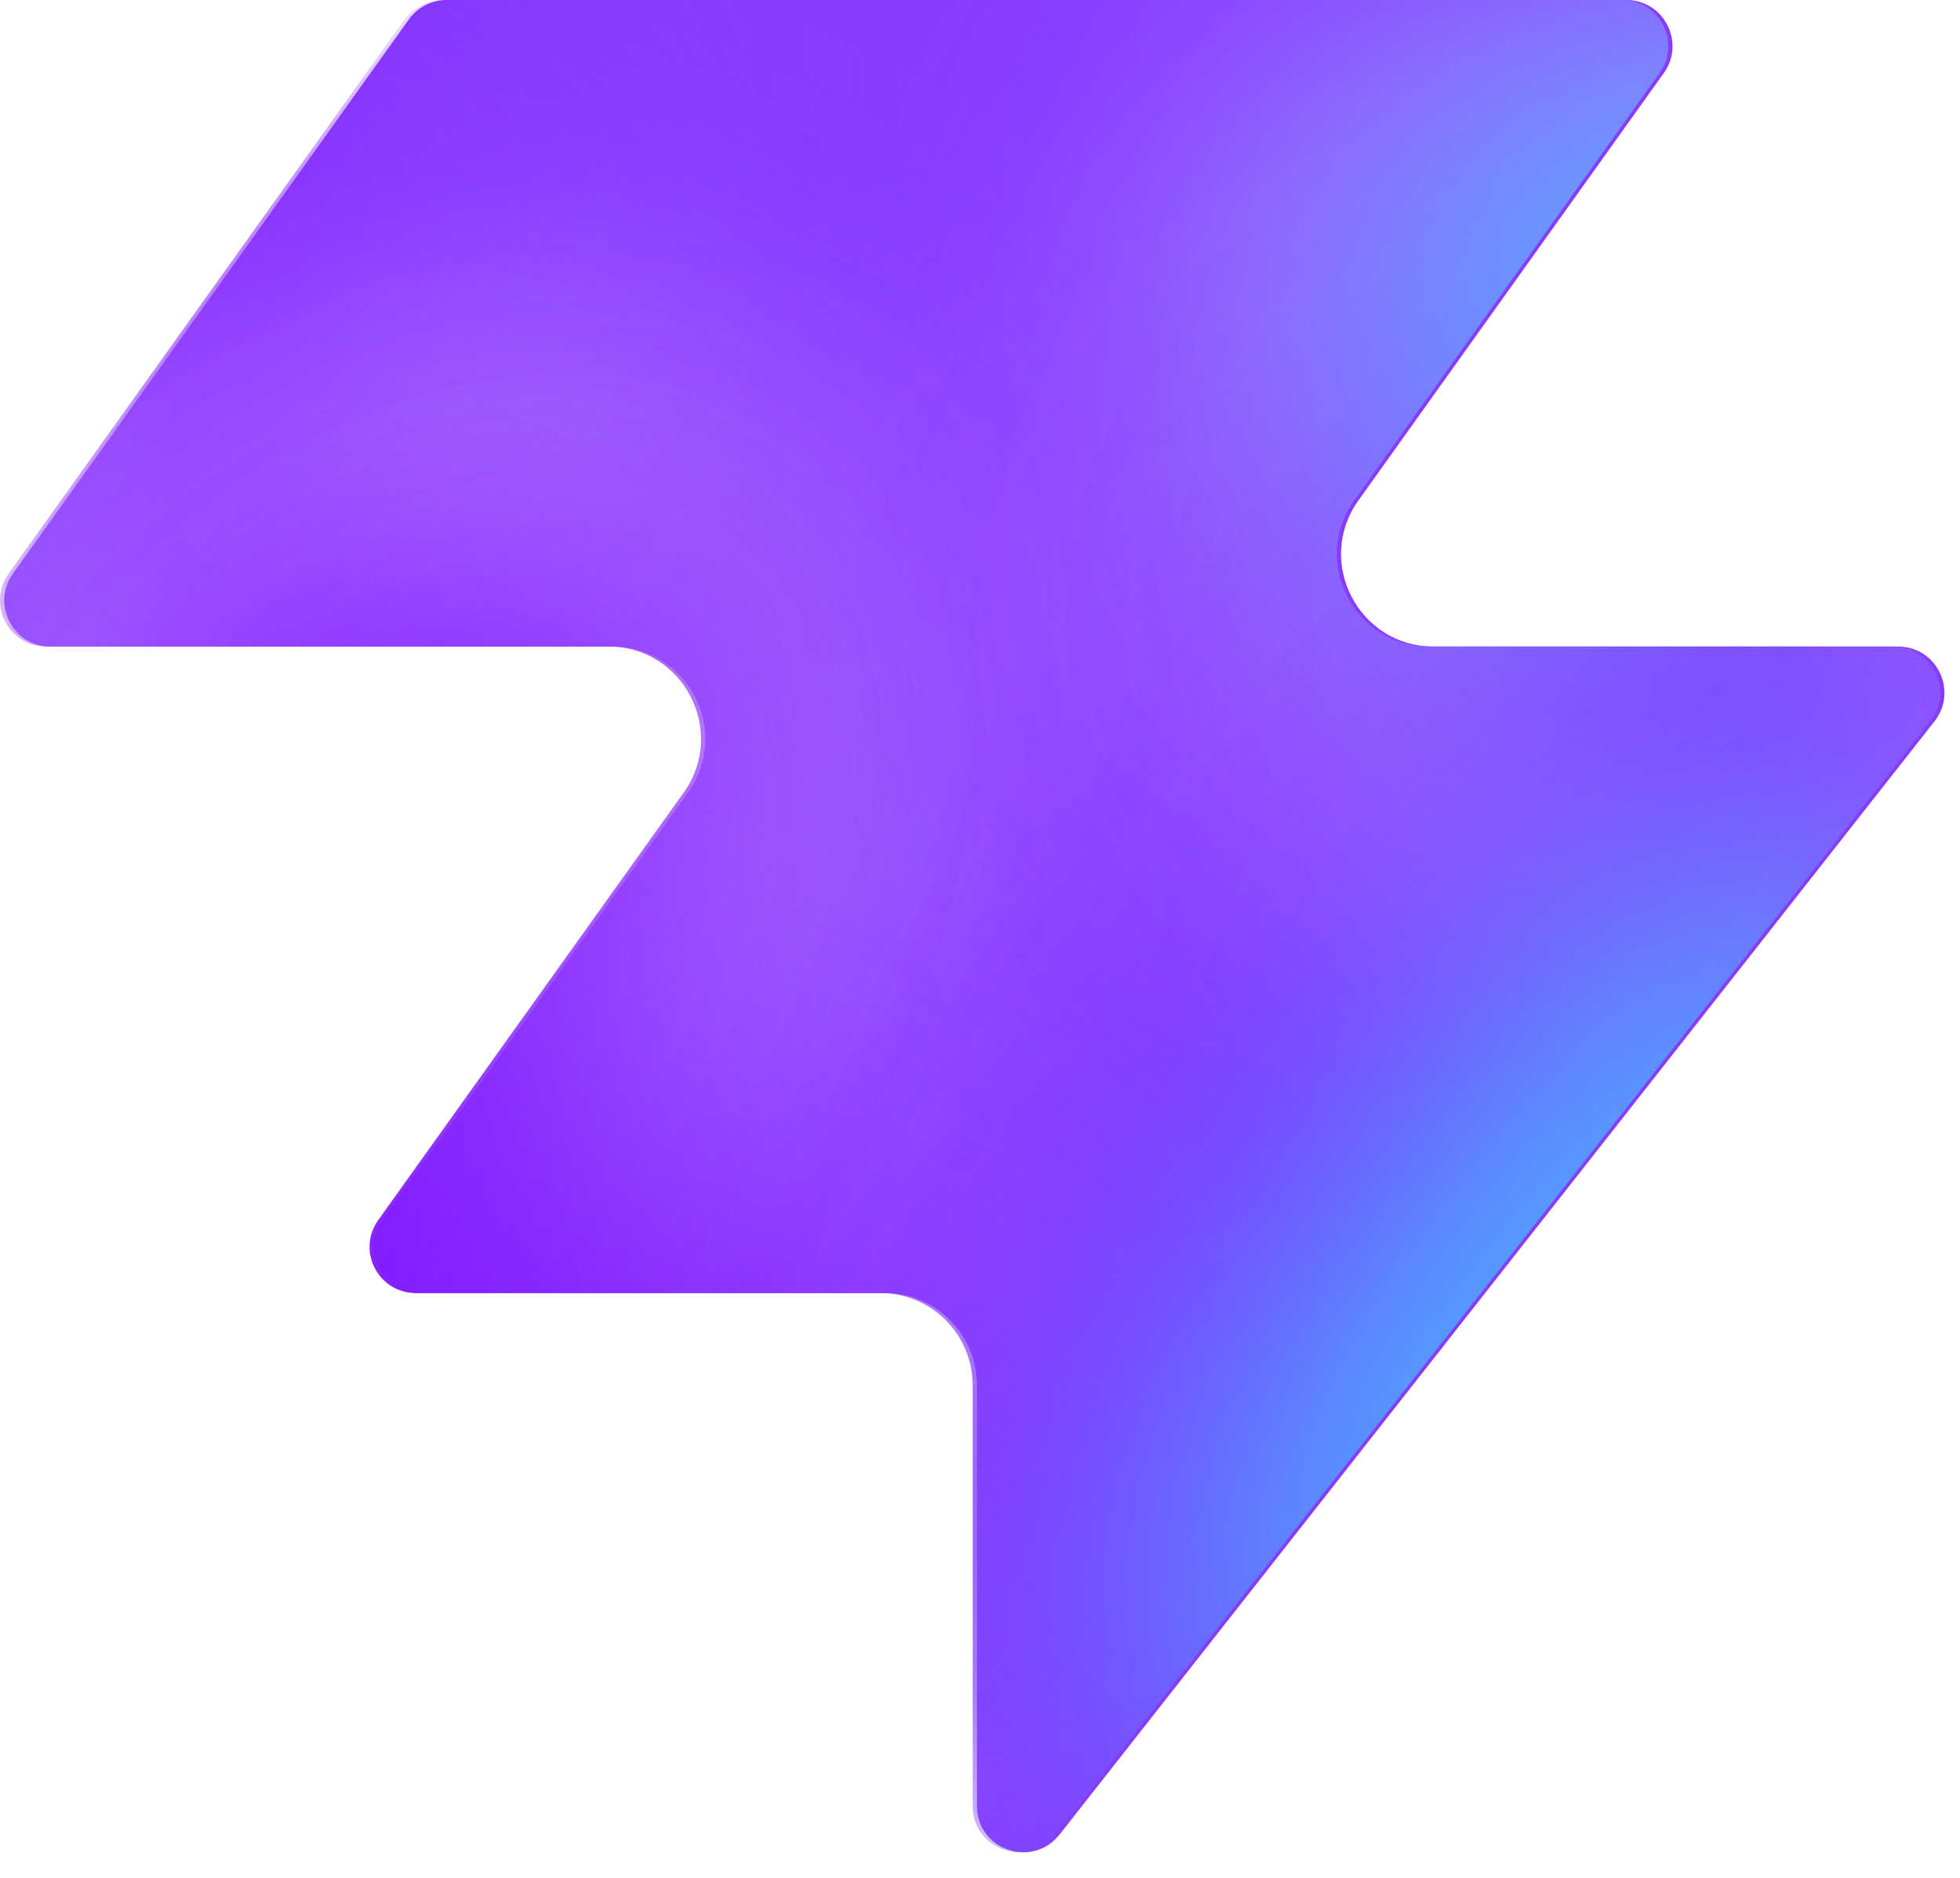
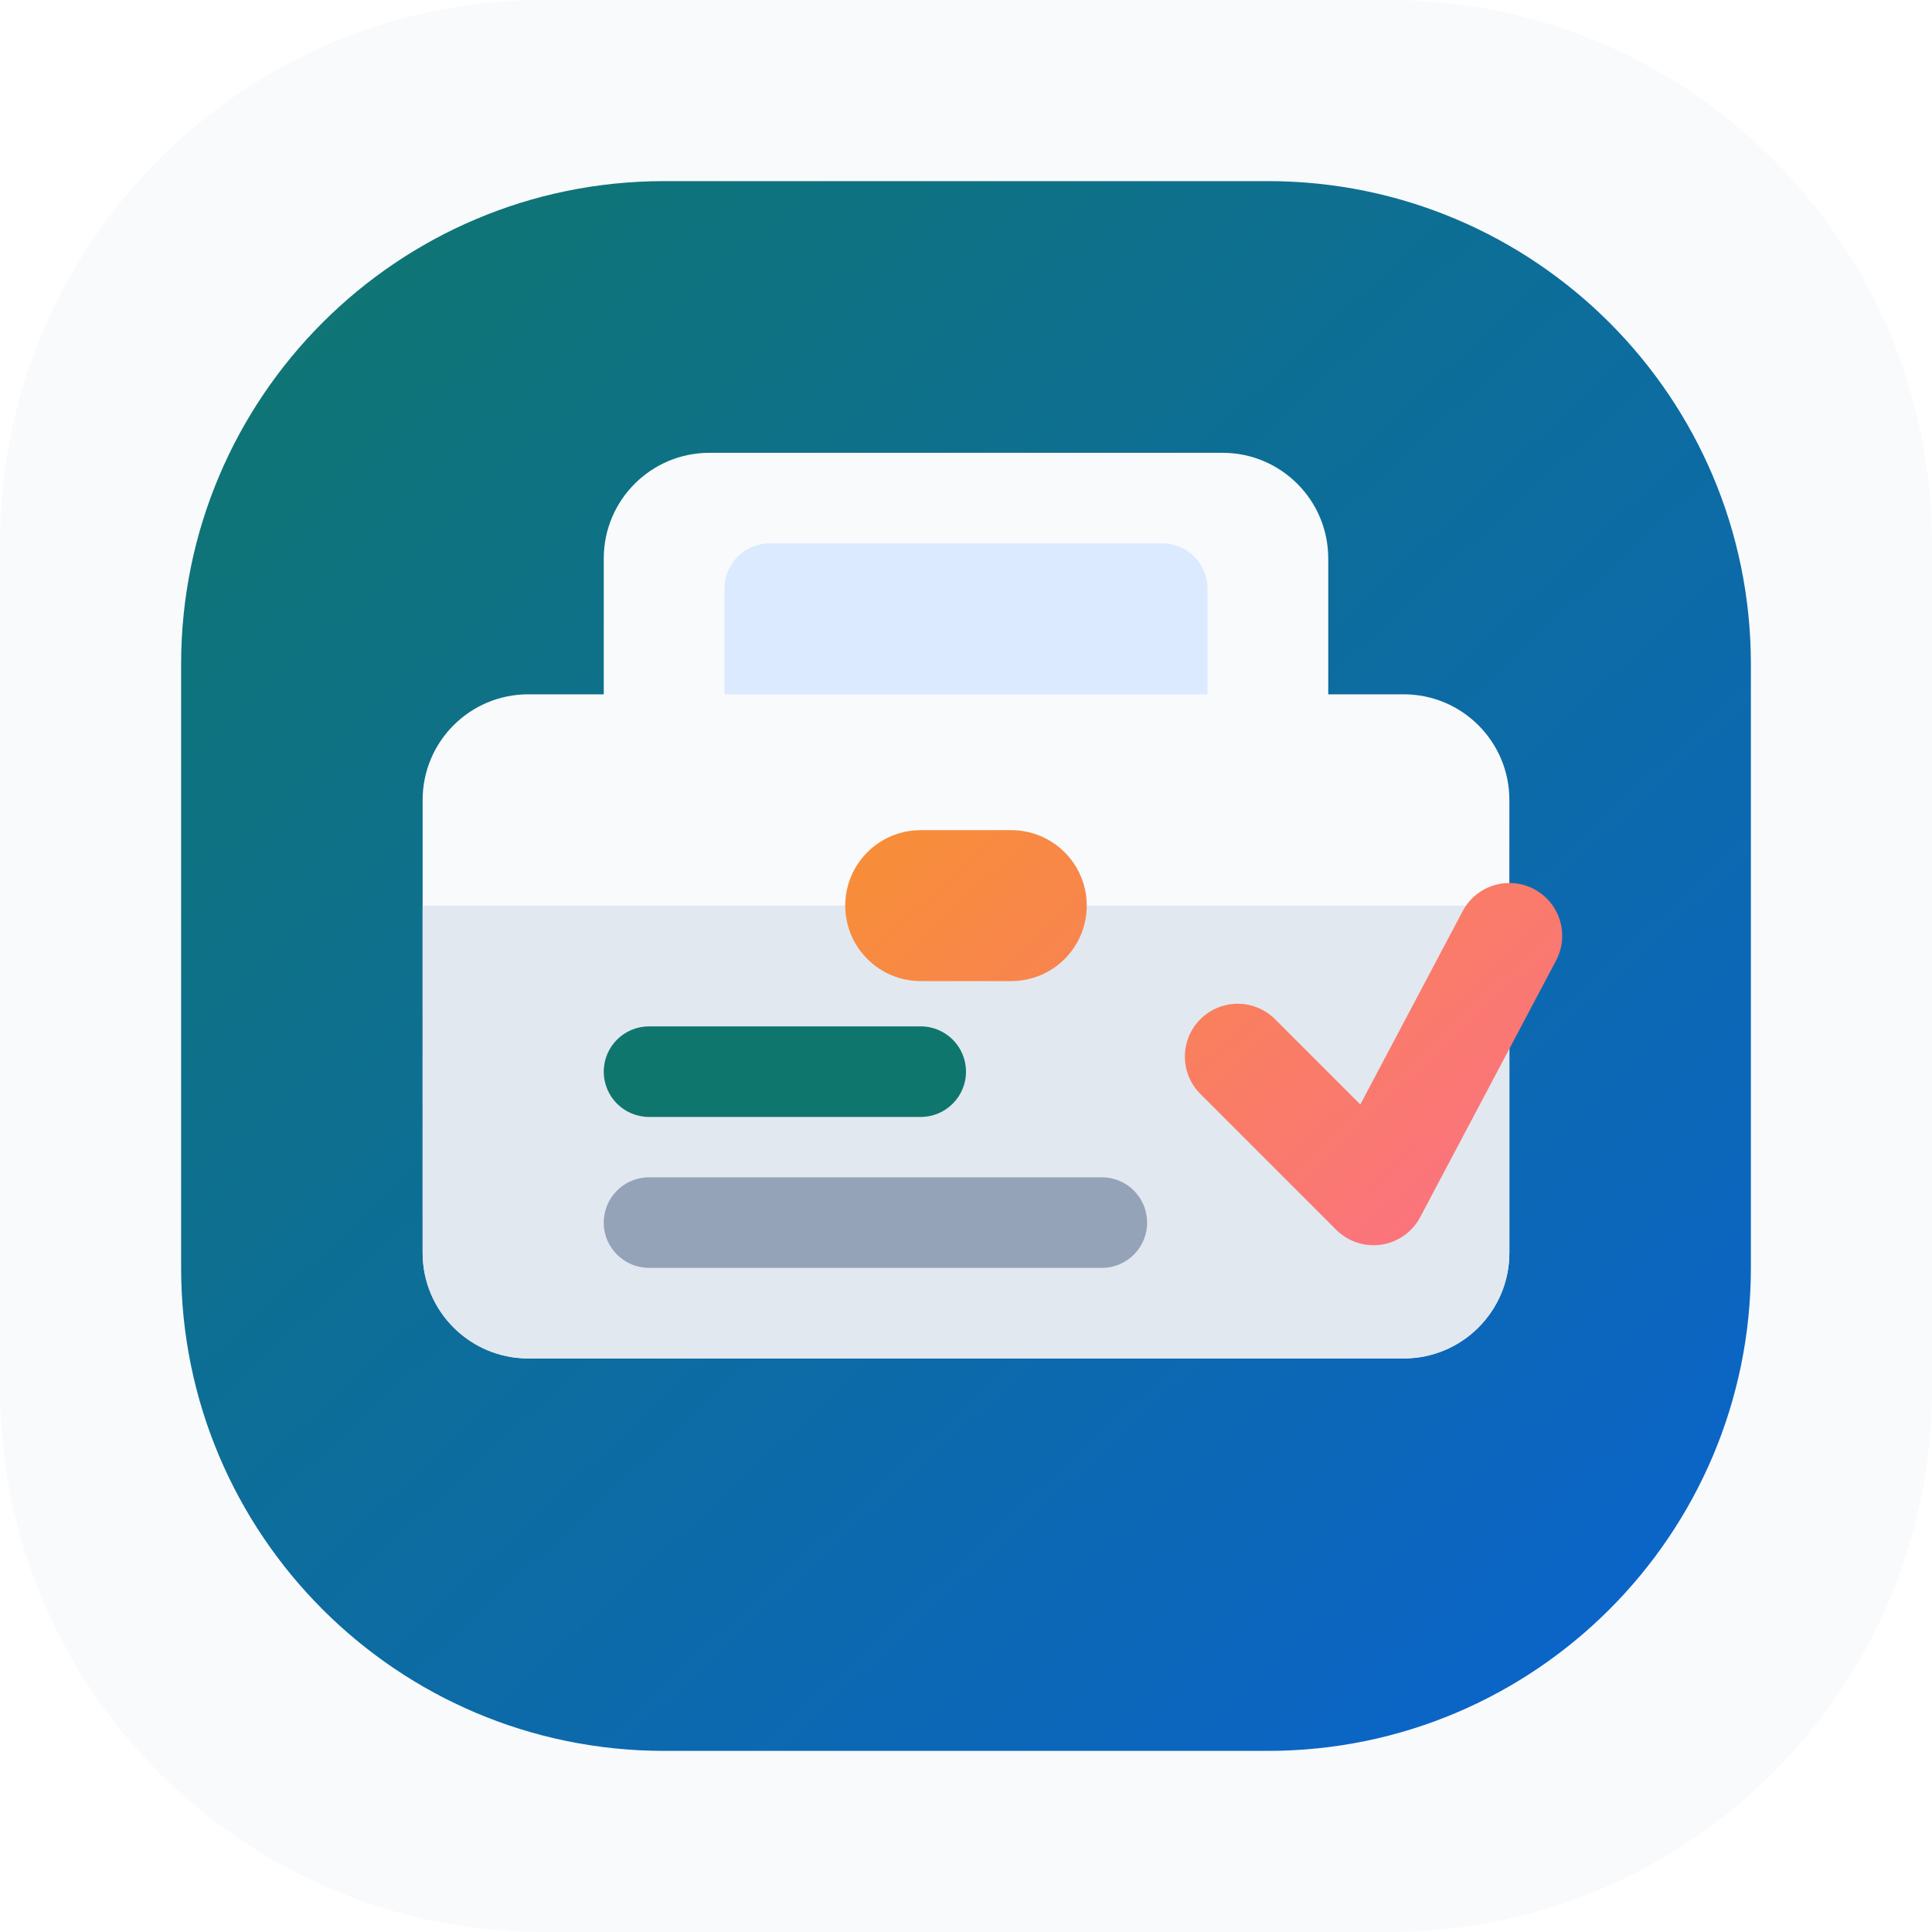
- <svg xmlns="http://www.w3.org/2000/svg" width="48" height="46" fill="none" viewBox="0 0 48 46">
-   <path fill="#863bff" d="M25.946 44.938c-.664.845-2.021.375-2.021-.698V33.937a2.26 2.26 0 0 0-2.262-2.262H10.287c-.92 0-1.456-1.04-.92-1.788l7.48-10.471c1.07-1.497 0-3.578-1.842-3.578H1.237c-.92 0-1.456-1.04-.92-1.788L10.013.474c.214-.297.556-.474.92-.474h28.894c.92 0 1.456 1.04.92 1.788l-7.48 10.471c-1.07 1.498 0 3.579 1.842 3.579h11.377c.943 0 1.473 1.088.89 1.83L25.947 44.94z" style="fill:#863bff;fill:color(display-p3 .525 .23 1);fill-opacity:1" />
-   <mask id="a" width="48" height="46" x="0" y="0" maskUnits="userSpaceOnUse" style="mask-type:alpha">
-     <path fill="#000" d="M25.842 44.938c-.664.844-2.021.375-2.021-.698V33.937a2.26 2.26 0 0 0-2.262-2.262H10.183c-.92 0-1.456-1.04-.92-1.788l7.48-10.471c1.07-1.498 0-3.579-1.842-3.579H1.133c-.92 0-1.456-1.04-.92-1.787L9.91.473c.214-.297.556-.474.92-.474h28.894c.92 0 1.456 1.04.92 1.788l-7.48 10.471c-1.07 1.498 0 3.578 1.842 3.578h11.377c.943 0 1.473 1.088.89 1.832L25.843 44.94z" style="fill:#000;fill-opacity:1" />
-   </mask>
-   <g mask="url(#a)">
-     <g filter="url(#b)">
-       <ellipse cx="5.508" cy="14.704" fill="#ede6ff" rx="5.508" ry="14.704" style="fill:#ede6ff;fill:color(display-p3 .927 .903 1);fill-opacity:1" transform="matrix(.00324 1 1 -.00324 -4.47 31.516)" />
-     </g>
-     <g filter="url(#c)">
-       <ellipse cx="10.399" cy="29.851" fill="#ede6ff" rx="10.399" ry="29.851" style="fill:#ede6ff;fill:color(display-p3 .927 .903 1);fill-opacity:1" transform="matrix(.00324 1 1 -.00324 -39.328 7.883)" />
-     </g>
-     <g filter="url(#d)">
-       <ellipse cx="5.508" cy="30.487" fill="#7e14ff" rx="5.508" ry="30.487" style="fill:#7e14ff;fill:color(display-p3 .492 .077 1);fill-opacity:1" transform="rotate(89.814 -25.913 -14.639)scale(1 -1)" />
-     </g>
-     <g filter="url(#e)">
-       <ellipse cx="5.508" cy="30.599" fill="#7e14ff" rx="5.508" ry="30.599" style="fill:#7e14ff;fill:color(display-p3 .492 .077 1);fill-opacity:1" transform="rotate(89.814 -32.644 -3.334)scale(1 -1)" />
-     </g>
-     <g filter="url(#f)">
-       <ellipse cx="5.508" cy="30.599" fill="#7e14ff" rx="5.508" ry="30.599" style="fill:#7e14ff;fill:color(display-p3 .492 .077 1);fill-opacity:1" transform="matrix(.00324 1 1 -.00324 -34.34 30.47)" />
-     </g>
-     <g filter="url(#g)">
-       <ellipse cx="14.072" cy="22.078" fill="#ede6ff" rx="14.072" ry="22.078" style="fill:#ede6ff;fill:color(display-p3 .927 .903 1);fill-opacity:1" transform="rotate(93.35 24.506 48.493)scale(-1 1)" />
-     </g>
-     <g filter="url(#h)">
-       <ellipse cx="3.47" cy="21.501" fill="#7e14ff" rx="3.47" ry="21.501" style="fill:#7e14ff;fill:color(display-p3 .492 .077 1);fill-opacity:1" transform="rotate(89.009 28.708 47.59)scale(-1 1)" />
-     </g>
-     <g filter="url(#i)">
-       <ellipse cx="3.47" cy="21.501" fill="#7e14ff" rx="3.47" ry="21.501" style="fill:#7e14ff;fill:color(display-p3 .492 .077 1);fill-opacity:1" transform="rotate(89.009 28.708 47.59)scale(-1 1)" />
-     </g>
-     <g filter="url(#j)">
-       <ellipse cx=".387" cy="8.972" fill="#7e14ff" rx="4.407" ry="29.108" style="fill:#7e14ff;fill:color(display-p3 .492 .077 1);fill-opacity:1" transform="rotate(39.51 .387 8.972)" />
-     </g>
-     <g filter="url(#k)">
-       <ellipse cx="47.523" cy="-6.092" fill="#7e14ff" rx="4.407" ry="29.108" style="fill:#7e14ff;fill:color(display-p3 .492 .077 1);fill-opacity:1" transform="rotate(37.892 47.523 -6.092)" />
-     </g>
-     <g filter="url(#l)">
-       <ellipse cx="41.412" cy="6.333" fill="#47bfff" rx="5.971" ry="9.665" style="fill:#47bfff;fill:color(display-p3 .28 .748 1);fill-opacity:1" transform="rotate(37.892 41.412 6.333)" />
-     </g>
-     <g filter="url(#m)">
-       <ellipse cx="-1.879" cy="38.332" fill="#7e14ff" rx="4.407" ry="29.108" style="fill:#7e14ff;fill:color(display-p3 .492 .077 1);fill-opacity:1" transform="rotate(37.892 -1.88 38.332)" />
-     </g>
-     <g filter="url(#n)">
-       <ellipse cx="-1.879" cy="38.332" fill="#7e14ff" rx="4.407" ry="29.108" style="fill:#7e14ff;fill:color(display-p3 .492 .077 1);fill-opacity:1" transform="rotate(37.892 -1.88 38.332)" />
-     </g>
-     <g filter="url(#o)">
-       <ellipse cx="35.651" cy="29.907" fill="#7e14ff" rx="4.407" ry="29.108" style="fill:#7e14ff;fill:color(display-p3 .492 .077 1);fill-opacity:1" transform="rotate(37.892 35.651 29.907)" />
-     </g>
-     <g filter="url(#p)">
-       <ellipse cx="38.418" cy="32.4" fill="#47bfff" rx="5.971" ry="15.297" style="fill:#47bfff;fill:color(display-p3 .28 .748 1);fill-opacity:1" transform="rotate(37.892 38.418 32.4)" />
-     </g>
-   </g>
+ <svg xmlns="http://www.w3.org/2000/svg" viewBox="0 0 64 64" role="img" aria-label="Resumen Laboral">
  <defs>
-     <filter id="b" width="60.045" height="41.654" x="-19.77" y="16.149" color-interpolation-filters="sRGB" filterUnits="userSpaceOnUse">
-       <feFlood flood-opacity="0" result="BackgroundImageFix" />
-       <feBlend in="SourceGraphic" in2="BackgroundImageFix" result="shape" />
-       <feGaussianBlur result="effect1_foregroundBlur_2002_17158" stdDeviation="7.659" />
-     </filter>
-     <filter id="c" width="90.34" height="51.437" x="-54.613" y="-7.533" color-interpolation-filters="sRGB" filterUnits="userSpaceOnUse">
-       <feFlood flood-opacity="0" result="BackgroundImageFix" />
-       <feBlend in="SourceGraphic" in2="BackgroundImageFix" result="shape" />
-       <feGaussianBlur result="effect1_foregroundBlur_2002_17158" stdDeviation="7.659" />
-     </filter>
-     <filter id="d" width="79.355" height="29.4" x="-49.64" y="2.03" color-interpolation-filters="sRGB" filterUnits="userSpaceOnUse">
-       <feFlood flood-opacity="0" result="BackgroundImageFix" />
-       <feBlend in="SourceGraphic" in2="BackgroundImageFix" result="shape" />
-       <feGaussianBlur result="effect1_foregroundBlur_2002_17158" stdDeviation="4.596" />
-     </filter>
-     <filter id="e" width="79.579" height="29.4" x="-45.045" y="20.029" color-interpolation-filters="sRGB" filterUnits="userSpaceOnUse">
-       <feFlood flood-opacity="0" result="BackgroundImageFix" />
-       <feBlend in="SourceGraphic" in2="BackgroundImageFix" result="shape" />
-       <feGaussianBlur result="effect1_foregroundBlur_2002_17158" stdDeviation="4.596" />
-     </filter>
-     <filter id="f" width="79.579" height="29.4" x="-43.513" y="21.178" color-interpolation-filters="sRGB" filterUnits="userSpaceOnUse">
-       <feFlood flood-opacity="0" result="BackgroundImageFix" />
-       <feBlend in="SourceGraphic" in2="BackgroundImageFix" result="shape" />
-       <feGaussianBlur result="effect1_foregroundBlur_2002_17158" stdDeviation="4.596" />
-     </filter>
-     <filter id="g" width="74.749" height="58.852" x="15.756" y="-17.901" color-interpolation-filters="sRGB" filterUnits="userSpaceOnUse">
-       <feFlood flood-opacity="0" result="BackgroundImageFix" />
-       <feBlend in="SourceGraphic" in2="BackgroundImageFix" result="shape" />
-       <feGaussianBlur result="effect1_foregroundBlur_2002_17158" stdDeviation="7.659" />
-     </filter>
-     <filter id="h" width="61.377" height="25.362" x="23.548" y="2.284" color-interpolation-filters="sRGB" filterUnits="userSpaceOnUse">
-       <feFlood flood-opacity="0" result="BackgroundImageFix" />
-       <feBlend in="SourceGraphic" in2="BackgroundImageFix" result="shape" />
-       <feGaussianBlur result="effect1_foregroundBlur_2002_17158" stdDeviation="4.596" />
-     </filter>
-     <filter id="i" width="61.377" height="25.362" x="23.548" y="2.284" color-interpolation-filters="sRGB" filterUnits="userSpaceOnUse">
-       <feFlood flood-opacity="0" result="BackgroundImageFix" />
-       <feBlend in="SourceGraphic" in2="BackgroundImageFix" result="shape" />
-       <feGaussianBlur result="effect1_foregroundBlur_2002_17158" stdDeviation="4.596" />
-     </filter>
-     <filter id="j" width="56.045" height="63.649" x="-27.636" y="-22.853" color-interpolation-filters="sRGB" filterUnits="userSpaceOnUse">
-       <feFlood flood-opacity="0" result="BackgroundImageFix" />
-       <feBlend in="SourceGraphic" in2="BackgroundImageFix" result="shape" />
-       <feGaussianBlur result="effect1_foregroundBlur_2002_17158" stdDeviation="4.596" />
-     </filter>
-     <filter id="k" width="54.814" height="64.646" x="20.116" y="-38.415" color-interpolation-filters="sRGB" filterUnits="userSpaceOnUse">
-       <feFlood flood-opacity="0" result="BackgroundImageFix" />
-       <feBlend in="SourceGraphic" in2="BackgroundImageFix" result="shape" />
-       <feGaussianBlur result="effect1_foregroundBlur_2002_17158" stdDeviation="4.596" />
-     </filter>
-     <filter id="l" width="33.541" height="35.313" x="24.641" y="-11.323" color-interpolation-filters="sRGB" filterUnits="userSpaceOnUse">
-       <feFlood flood-opacity="0" result="BackgroundImageFix" />
-       <feBlend in="SourceGraphic" in2="BackgroundImageFix" result="shape" />
-       <feGaussianBlur result="effect1_foregroundBlur_2002_17158" stdDeviation="4.596" />
-     </filter>
-     <filter id="m" width="54.814" height="64.646" x="-29.286" y="6.009" color-interpolation-filters="sRGB" filterUnits="userSpaceOnUse">
-       <feFlood flood-opacity="0" result="BackgroundImageFix" />
-       <feBlend in="SourceGraphic" in2="BackgroundImageFix" result="shape" />
-       <feGaussianBlur result="effect1_foregroundBlur_2002_17158" stdDeviation="4.596" />
-     </filter>
-     <filter id="n" width="54.814" height="64.646" x="-29.286" y="6.009" color-interpolation-filters="sRGB" filterUnits="userSpaceOnUse">
-       <feFlood flood-opacity="0" result="BackgroundImageFix" />
-       <feBlend in="SourceGraphic" in2="BackgroundImageFix" result="shape" />
-       <feGaussianBlur result="effect1_foregroundBlur_2002_17158" stdDeviation="4.596" />
-     </filter>
-     <filter id="o" width="54.814" height="64.646" x="8.244" y="-2.416" color-interpolation-filters="sRGB" filterUnits="userSpaceOnUse">
-       <feFlood flood-opacity="0" result="BackgroundImageFix" />
-       <feBlend in="SourceGraphic" in2="BackgroundImageFix" result="shape" />
-       <feGaussianBlur result="effect1_foregroundBlur_2002_17158" stdDeviation="4.596" />
-     </filter>
-     <filter id="p" width="39.409" height="43.623" x="18.713" y="10.588" color-interpolation-filters="sRGB" filterUnits="userSpaceOnUse">
-       <feFlood flood-opacity="0" result="BackgroundImageFix" />
-       <feBlend in="SourceGraphic" in2="BackgroundImageFix" result="shape" />
-       <feGaussianBlur result="effect1_foregroundBlur_2002_17158" stdDeviation="4.596" />
-     </filter>
+     <linearGradient id="bg" x1="8" y1="6" x2="56" y2="58" gradientUnits="userSpaceOnUse">
+       <stop offset="0" stop-color="#0f766e" />
+       <stop offset="1" stop-color="#0b63ce" />
+     </linearGradient>
+     <linearGradient id="accent" x1="19" y1="18" x2="45" y2="46" gradientUnits="userSpaceOnUse">
+       <stop offset="0" stop-color="#f59e0b" />
+       <stop offset="1" stop-color="#fb7185" />
+     </linearGradient>
  </defs>
+   <rect width="64" height="64" rx="18" fill="#f8fafc" />
+   <rect x="6" y="6" width="52" height="52" rx="16" fill="url(#bg)" />
+   <path d="M20 18.5C20 16.567 21.567 15 23.5 15H40.5C42.433 15 44 16.567 44 18.5V23H46.5C48.433 23 50 24.567 50 26.5V41.5C50 43.433 48.433 45 46.5 45H17.5C15.567 45 14 43.433 14 41.5V26.5C14 24.567 15.567 23 17.5 23H20V18.5Z" fill="#f8fafc" />
+   <path d="M24 23V19.5C24 18.672 24.672 18 25.5 18H38.5C39.328 18 40 18.672 40 19.5V23H24Z" fill="#dbeafe" />
+   <path d="M14 30H50V41.5C50 43.433 48.433 45 46.5 45H17.5C15.567 45 14 43.433 14 41.5V30Z" fill="#e2e8f0" />
+   <rect x="28" y="27.5" width="8" height="5" rx="2.5" fill="url(#accent)" />
+   <rect x="20" y="34" width="12" height="3" rx="1.5" fill="#0f766e" />
+   <rect x="20" y="39" width="18" height="3" rx="1.5" fill="#94a3b8" />
+   <path d="M41 35L45.5 39.5L50 31" fill="none" stroke="url(#accent)" stroke-linecap="round" stroke-linejoin="round" stroke-width="3.5" />
</svg>
